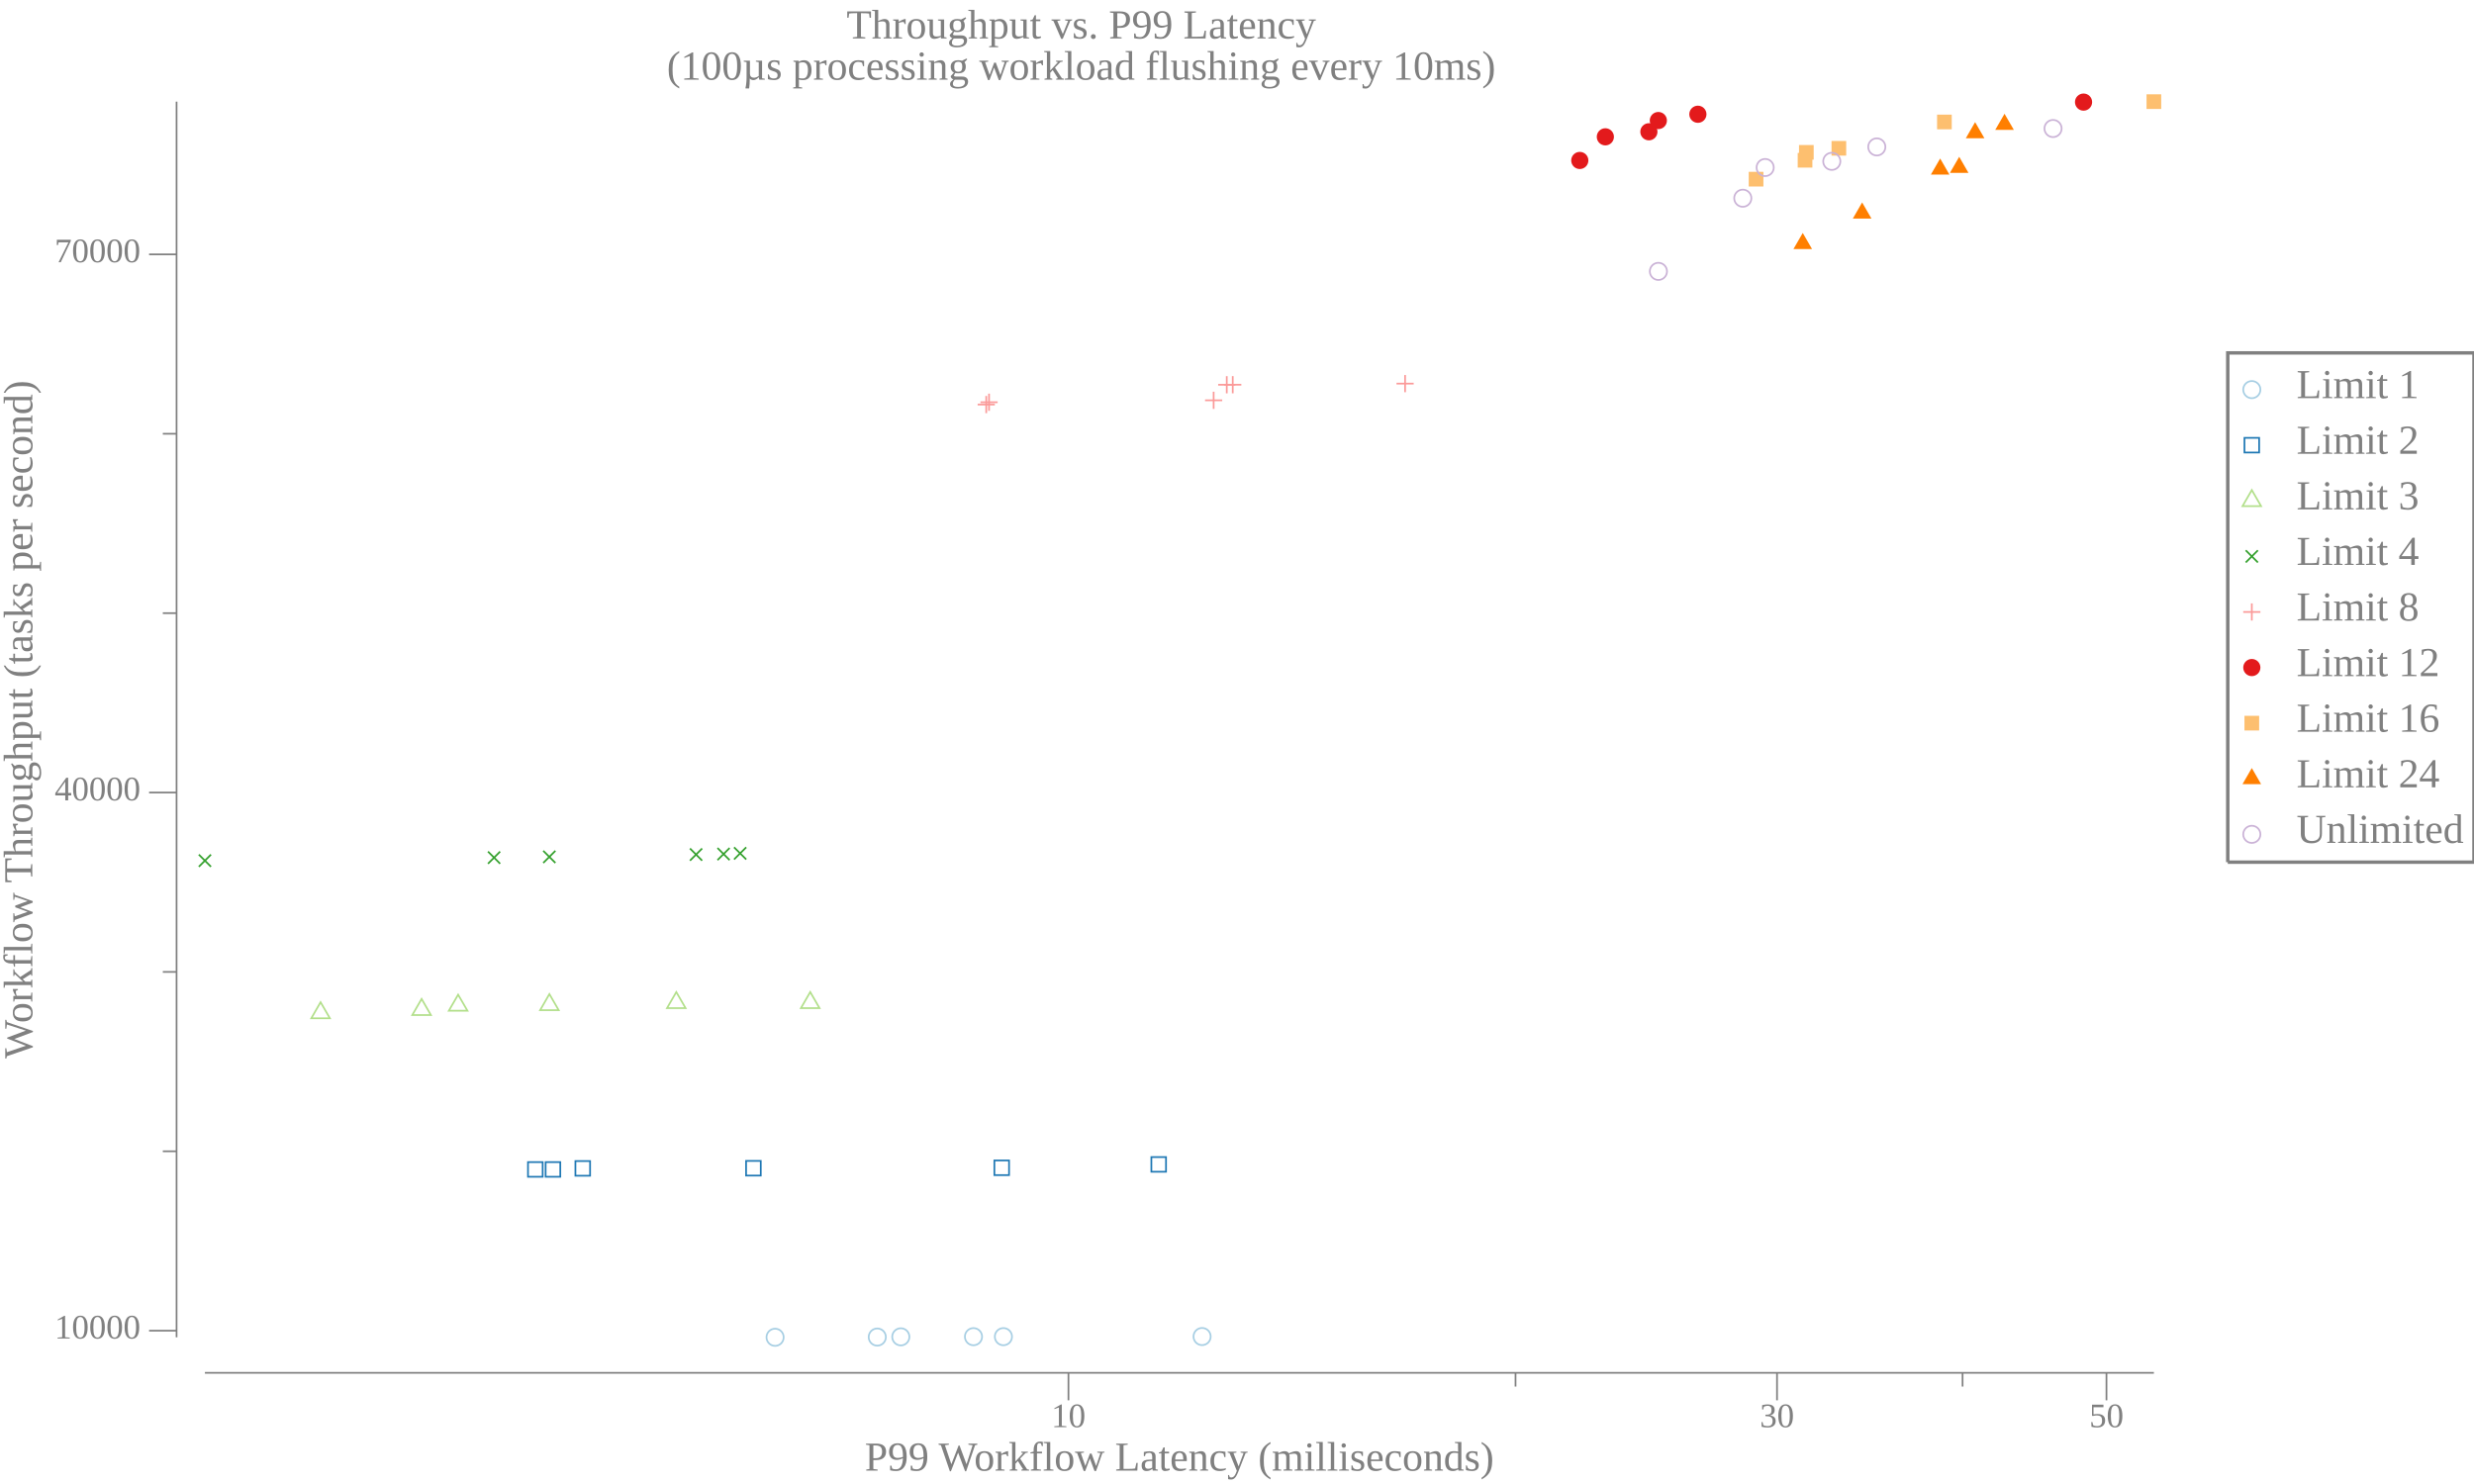
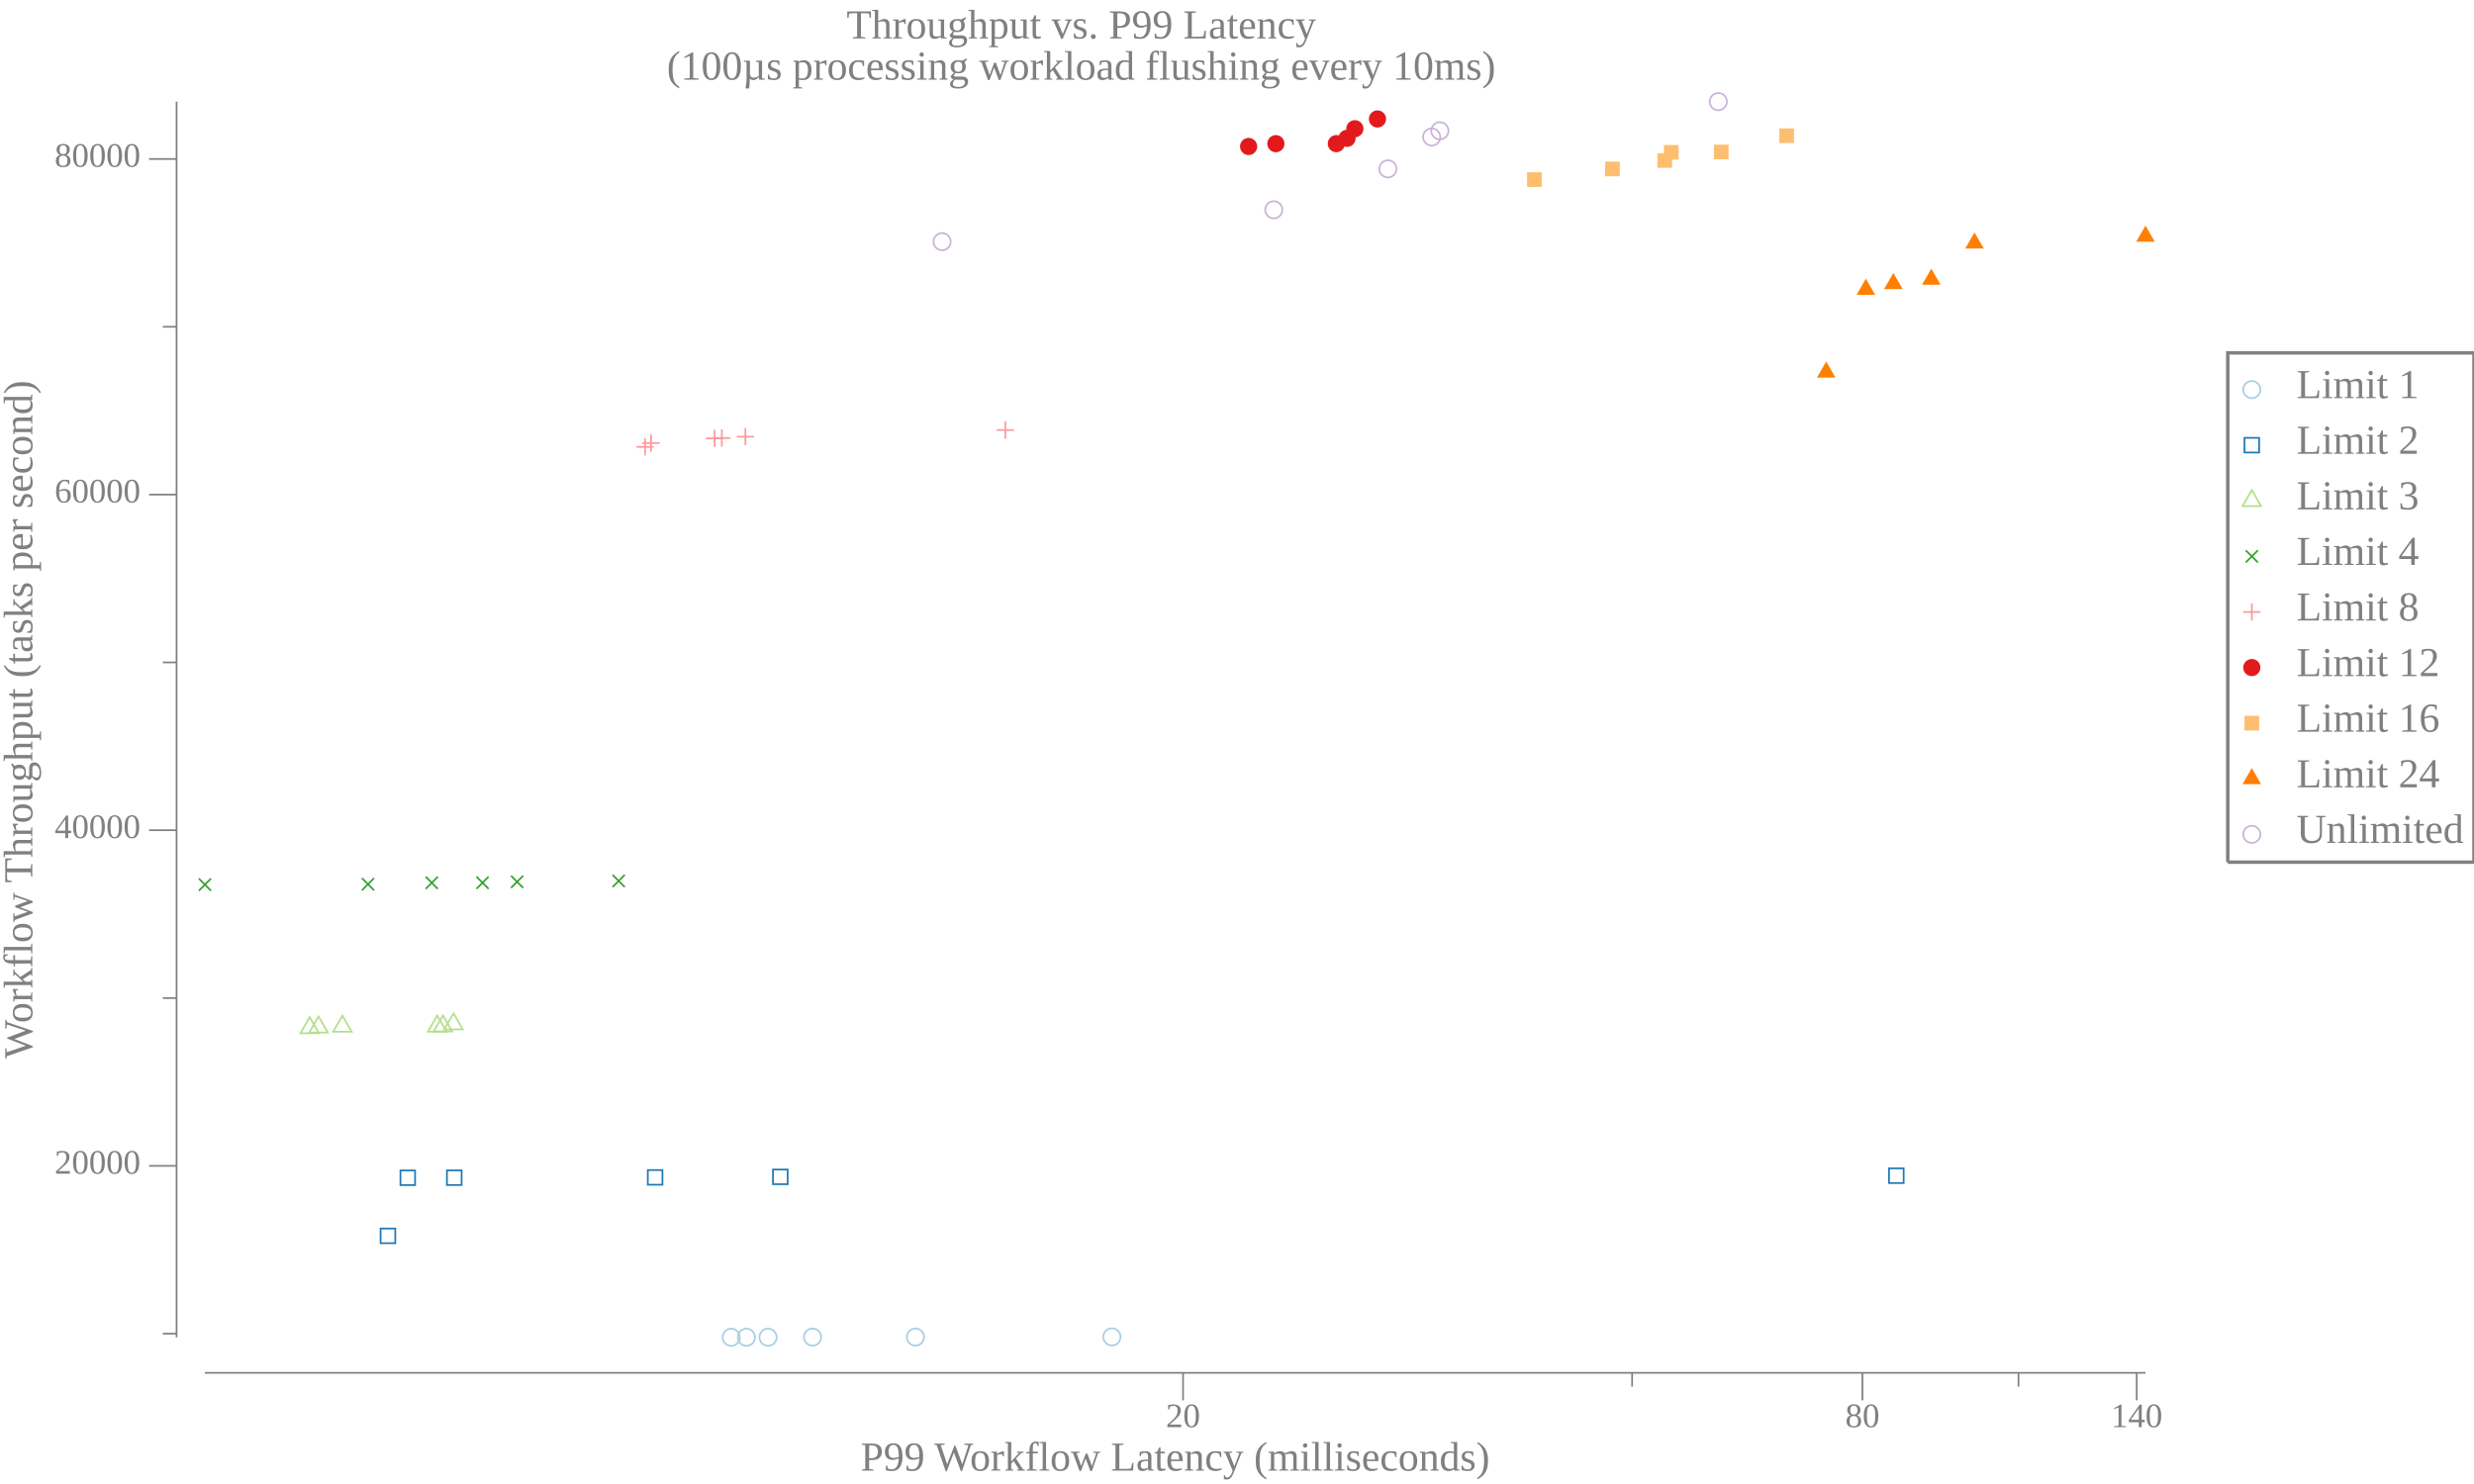
<svg xmlns="http://www.w3.org/2000/svg" width="720pt" height="432pt" viewBox="0 0 720 432">
  <g transform="scale(1, -1) translate(0, -432)">
    <path d="M657.84,318.58A2.5,2.5 0 1 1 652.84,318.58A2.5,2.5 0 1 1 657.84,318.58Z" style="fill:none;stroke:#A6CEE3;stroke-width:0.5" />
    <text x="668.34" y="-316.1" transform="scale(1, -1)" style="font-family:Liberation Serif;font-variant:normal;font-weight:normal;font-style:normal;font-size:12px;fill:#808080">Limit 1</text>
    <path d="M653.2,300.27L657.47,300.27L657.47,304.54L653.2,304.54Z" style="fill:none;stroke:#1F78B4;stroke-width:0.5" />
    <text x="668.34" y="-299.91" transform="scale(1, -1)" style="font-family:Liberation Serif;font-variant:normal;font-weight:normal;font-style:normal;font-size:12px;fill:#808080">Limit 2</text>
    <path d="M655.34,289.34L652.63,284.66L658.04,284.66Z" style="fill:none;stroke:#B2DF8A;stroke-width:0.5" />
    <text x="668.34" y="-283.73" transform="scale(1, -1)" style="font-family:Liberation Serif;font-variant:normal;font-weight:normal;font-style:normal;font-size:12px;fill:#808080">Limit 3</text>
    <path d="M653.57,268.27L657.11,271.8" style="fill:none;stroke:#33A02C;stroke-width:0.5" />
    <path d="M653.57,271.8L657.11,268.27" style="fill:none;stroke:#33A02C;stroke-width:0.5" />
    <text x="668.34" y="-267.55" transform="scale(1, -1)" style="font-family:Liberation Serif;font-variant:normal;font-weight:normal;font-style:normal;font-size:12px;fill:#808080">Limit 4</text>
    <path d="M655.34,256.35L655.34,251.35" style="fill:none;stroke:#FB9A99;stroke-width:0.5" />
    <path d="M652.84,253.85L657.84,253.85" style="fill:none;stroke:#FB9A99;stroke-width:0.5" />
    <text x="668.34" y="-251.36" transform="scale(1, -1)" style="font-family:Liberation Serif;font-variant:normal;font-weight:normal;font-style:normal;font-size:12px;fill:#808080">Limit 8</text>
    <path d="M657.84,237.67A2.5,2.5 0 1 1 652.84,237.67A2.5,2.5 0 1 1 657.84,237.67Z" style="fill:#E31A1C" />
    <text x="668.34" y="-235.18" transform="scale(1, -1)" style="font-family:Liberation Serif;font-variant:normal;font-weight:normal;font-style:normal;font-size:12px;fill:#808080">Limit 12</text>
    <path d="M653.2,219.35L657.47,219.35L657.47,223.62L653.2,223.62Z" style="fill:#FDBF6F" />
    <text x="668.34" y="-219" transform="scale(1, -1)" style="font-family:Liberation Serif;font-variant:normal;font-weight:normal;font-style:normal;font-size:12px;fill:#808080">Limit 16</text>
    <path d="M655.34,208.42L652.63,203.74L658.04,203.74Z" style="fill:#FF7F00" />
    <text x="668.34" y="-202.81" transform="scale(1, -1)" style="font-family:Liberation Serif;font-variant:normal;font-weight:normal;font-style:normal;font-size:12px;fill:#808080">Limit 24</text>
    <path d="M657.84,189.12A2.5,2.5 0 1 1 652.84,189.12A2.5,2.5 0 1 1 657.84,189.12Z" style="fill:none;stroke:#CAB2D6;stroke-width:0.5" />
    <text x="668.34" y="-186.63" transform="scale(1, -1)" style="font-family:Liberation Serif;font-variant:normal;font-weight:normal;font-style:normal;font-size:12px;fill:#808080">Unlimited</text>
    <path d="M648.34,181.02L648.34,329.27L720,329.27L720,181.02L648.34,181.02" style="fill:none;stroke:#808080" />
    <path d="M0,0L629.34,0L629.34,432L0,432Z" style="fill:#-8000000000000000-8000000000000000-8000000000000000;fill-opacity:0" />
    <text x="246.35" y="-420.81" transform="scale(1, -1)" style="font-family:Liberation Serif;font-variant:normal;font-weight:normal;font-style:normal;font-size:12px;fill:#808080">Throughput vs. P99 Latency</text>
    <text x="194.07" y="-408.81" transform="scale(1, -1)" style="font-family:Liberation Serif;font-variant:normal;font-weight:normal;font-style:normal;font-size:12px;fill:#808080">(100µs processing workload flushing every 10ms)</text>
-     <text x="251.68" y="-3.902" transform="scale(1, -1)" style="font-family:Liberation Serif;font-variant:normal;font-weight:normal;font-style:normal;font-size:12px;fill:#808080">P99 Workflow Latency (milliseconds)</text>
-     <text x="305.95" y="-16.541" transform="scale(1, -1)" style="font-family:Liberation Serif;font-variant:normal;font-weight:normal;font-style:normal;font-size:10px;fill:#808080">10</text>
-     <text x="512.16" y="-16.541" transform="scale(1, -1)" style="font-family:Liberation Serif;font-variant:normal;font-weight:normal;font-style:normal;font-size:10px;fill:#808080">30</text>
-     <text x="608.04" y="-16.541" transform="scale(1, -1)" style="font-family:Liberation Serif;font-variant:normal;font-weight:normal;font-style:normal;font-size:10px;fill:#808080">50</text>
-     <path d="M310.95,24.363L310.95,32.363" style="fill:none;stroke:#808080;stroke-width:0.5" />
-     <path d="M517.16,24.363L517.16,32.363" style="fill:none;stroke:#808080;stroke-width:0.5" />
-     <path d="M613.04,24.363L613.04,32.363" style="fill:none;stroke:#808080;stroke-width:0.5" />
-     <path d="M441.06,28.363L441.06,32.363" style="fill:none;stroke:#808080;stroke-width:0.5" />
-     <path d="M571.16,28.363L571.16,32.363" style="fill:none;stroke:#808080;stroke-width:0.5" />
-     <path d="M59.635,32.363L626.84,32.363" style="fill:none;stroke:#808080;stroke-width:0.5" />
+     <text x="250.46" y="-3.902" transform="scale(1, -1)" style="font-family:Liberation Serif;font-variant:normal;font-weight:normal;font-style:normal;font-size:12px;fill:#808080">P99 Workflow Latency (milliseconds)</text>
+     <text x="339.3" y="-16.541" transform="scale(1, -1)" style="font-family:Liberation Serif;font-variant:normal;font-weight:normal;font-style:normal;font-size:10px;fill:#808080">20</text>
+     <text x="537.02" y="-16.541" transform="scale(1, -1)" style="font-family:Liberation Serif;font-variant:normal;font-weight:normal;font-style:normal;font-size:10px;fill:#808080">80</text>
+     <text x="614.34" y="-16.541" transform="scale(1, -1)" style="font-family:Liberation Serif;font-variant:normal;font-weight:normal;font-style:normal;font-size:10px;fill:#808080">140</text>
+     <path d="M344.3,24.363L344.3,32.363" style="fill:none;stroke:#808080;stroke-width:0.5" />
+     <path d="M542.02,24.363L542.02,32.363" style="fill:none;stroke:#808080;stroke-width:0.5" />
+     <path d="M621.84,24.363L621.84,32.363" style="fill:none;stroke:#808080;stroke-width:0.5" />
+     <path d="M474.99,28.363L474.99,32.363" style="fill:none;stroke:#808080;stroke-width:0.5" />
+     <path d="M587.44,28.363L587.44,32.363" style="fill:none;stroke:#808080;stroke-width:0.5" />
+     <path d="M59.635,32.363L624.39,32.363" style="fill:none;stroke:#808080;stroke-width:0.5" />
    <g transform="rotate(90)">
      <text x="123.84" y="9.387" transform="scale(1, -1)" style="font-family:Liberation Serif;font-variant:normal;font-weight:normal;font-style:normal;font-size:12px;fill:#808080">Workflow Throughput (tasks per second)</text>
    </g>
-     <text x="15.885" y="-42.351" transform="scale(1, -1)" style="font-family:Liberation Serif;font-variant:normal;font-weight:normal;font-style:normal;font-size:10px;fill:#808080">10000</text>
-     <text x="15.885" y="-199.01" transform="scale(1, -1)" style="font-family:Liberation Serif;font-variant:normal;font-weight:normal;font-style:normal;font-size:10px;fill:#808080">40000</text>
-     <text x="15.885" y="-355.66" transform="scale(1, -1)" style="font-family:Liberation Serif;font-variant:normal;font-weight:normal;font-style:normal;font-size:10px;fill:#808080">70000</text>
-     <path d="M43.385,44.636L51.385,44.636" style="fill:none;stroke:#808080;stroke-width:0.5" />
-     <path d="M43.385,201.29L51.385,201.29" style="fill:none;stroke:#808080;stroke-width:0.5" />
-     <path d="M43.385,357.95L51.385,357.95" style="fill:none;stroke:#808080;stroke-width:0.5" />
-     <path d="M47.385,96.855L51.385,96.855" style="fill:none;stroke:#808080;stroke-width:0.5" />
-     <path d="M47.385,149.07L51.385,149.07" style="fill:none;stroke:#808080;stroke-width:0.5" />
-     <path d="M47.385,253.51L51.385,253.51" style="fill:none;stroke:#808080;stroke-width:0.5" />
-     <path d="M47.385,305.73L51.385,305.73" style="fill:none;stroke:#808080;stroke-width:0.5" />
+     <text x="15.885" y="-90.326" transform="scale(1, -1)" style="font-family:Liberation Serif;font-variant:normal;font-weight:normal;font-style:normal;font-size:10px;fill:#808080">20000</text>
+     <text x="15.885" y="-188.03" transform="scale(1, -1)" style="font-family:Liberation Serif;font-variant:normal;font-weight:normal;font-style:normal;font-size:10px;fill:#808080">40000</text>
+     <text x="15.885" y="-285.73" transform="scale(1, -1)" style="font-family:Liberation Serif;font-variant:normal;font-weight:normal;font-style:normal;font-size:10px;fill:#808080">60000</text>
+     <text x="15.885" y="-383.44" transform="scale(1, -1)" style="font-family:Liberation Serif;font-variant:normal;font-weight:normal;font-style:normal;font-size:10px;fill:#808080">80000</text>
+     <path d="M43.385,92.611L51.385,92.611" style="fill:none;stroke:#808080;stroke-width:0.5" />
+     <path d="M43.385,190.32L51.385,190.32" style="fill:none;stroke:#808080;stroke-width:0.5" />
+     <path d="M43.385,288.02L51.385,288.02" style="fill:none;stroke:#808080;stroke-width:0.5" />
+     <path d="M43.385,385.72L51.385,385.72" style="fill:none;stroke:#808080;stroke-width:0.5" />
+     <path d="M47.385,43.759L51.385,43.759" style="fill:none;stroke:#808080;stroke-width:0.5" />
+     <path d="M47.385,141.46L51.385,141.46" style="fill:none;stroke:#808080;stroke-width:0.5" />
+     <path d="M47.385,239.17L51.385,239.17" style="fill:none;stroke:#808080;stroke-width:0.5" />
+     <path d="M47.385,336.87L51.385,336.87" style="fill:none;stroke:#808080;stroke-width:0.5" />
    <path d="M51.385,42.709L51.385,402.41" style="fill:none;stroke:#808080;stroke-width:0.5" />
-     <path d="M228.07,42.709A2.5,2.5 0 1 1 223.07,42.709A2.5,2.5 0 1 1 228.07,42.709Z" style="fill:none;stroke:#A6CEE3;stroke-width:0.5" />
-     <path d="M257.81,42.772A2.5,2.5 0 1 1 252.81,42.772A2.5,2.5 0 1 1 257.81,42.772Z" style="fill:none;stroke:#A6CEE3;stroke-width:0.5" />
-     <path d="M264.66,42.84A2.5,2.5 0 1 1 259.66,42.84A2.5,2.5 0 1 1 264.66,42.84Z" style="fill:none;stroke:#A6CEE3;stroke-width:0.5" />
-     <path d="M285.81,42.887A2.5,2.5 0 1 1 280.81,42.887A2.5,2.5 0 1 1 285.81,42.887Z" style="fill:none;stroke:#A6CEE3;stroke-width:0.5" />
-     <path d="M294.52,42.892A2.5,2.5 0 1 1 289.52,42.892A2.5,2.5 0 1 1 294.52,42.892Z" style="fill:none;stroke:#A6CEE3;stroke-width:0.5" />
-     <path d="M352.34,42.928A2.5,2.5 0 1 1 347.34,42.928A2.5,2.5 0 1 1 352.34,42.928Z" style="fill:none;stroke:#A6CEE3;stroke-width:0.5" />
-     <path d="M153.66,89.436L157.93,89.436L157.93,93.704L153.66,93.704Z" style="fill:none;stroke:#1F78B4;stroke-width:0.5" />
-     <path d="M158.79,89.436L163.06,89.436L163.06,93.704L158.79,93.704Z" style="fill:none;stroke:#1F78B4;stroke-width:0.5" />
-     <path d="M167.46,89.739L171.73,89.739L171.73,94.007L167.46,94.007Z" style="fill:none;stroke:#1F78B4;stroke-width:0.5" />
-     <path d="M217.13,89.786L221.4,89.786L221.4,94.054L217.13,94.054Z" style="fill:none;stroke:#1F78B4;stroke-width:0.5" />
-     <path d="M289.39,89.917L293.66,89.917L293.66,94.184L289.39,94.184Z" style="fill:none;stroke:#1F78B4;stroke-width:0.5" />
-     <path d="M335.08,90.898L339.34,90.898L339.34,95.166L335.08,95.166Z" style="fill:none;stroke:#1F78B4;stroke-width:0.5" />
-     <path d="M93.299,140.26L90.593,135.57L96.006,135.57Z" style="fill:none;stroke:#B2DF8A;stroke-width:0.5" />
-     <path d="M122.7,141.21L119.99,136.52L125.4,136.52Z" style="fill:none;stroke:#B2DF8A;stroke-width:0.5" />
-     <path d="M133.33,142.45L130.62,137.77L136.04,137.77Z" style="fill:none;stroke:#B2DF8A;stroke-width:0.5" />
-     <path d="M159.89,142.62L157.19,137.93L162.6,137.93Z" style="fill:none;stroke:#B2DF8A;stroke-width:0.5" />
-     <path d="M196.82,143.21L194.11,138.52L199.53,138.52Z" style="fill:none;stroke:#B2DF8A;stroke-width:0.5" />
-     <path d="M235.8,143.22L233.09,138.53L238.5,138.53Z" style="fill:none;stroke:#B2DF8A;stroke-width:0.5" />
-     <path d="M57.867,179.69L61.403,183.23" style="fill:none;stroke:#33A02C;stroke-width:0.5" />
-     <path d="M57.867,183.23L61.403,179.69" style="fill:none;stroke:#33A02C;stroke-width:0.5" />
-     <path d="M142.02,180.57L145.55,184.11" style="fill:none;stroke:#33A02C;stroke-width:0.5" />
-     <path d="M142.02,184.11L145.55,180.57" style="fill:none;stroke:#33A02C;stroke-width:0.5" />
-     <path d="M158.1,180.8L161.64,184.33" style="fill:none;stroke:#33A02C;stroke-width:0.5" />
-     <path d="M158.1,184.33L161.64,180.8" style="fill:none;stroke:#33A02C;stroke-width:0.5" />
-     <path d="M200.8,181.47L204.34,185.01" style="fill:none;stroke:#33A02C;stroke-width:0.5" />
-     <path d="M200.8,185.01L204.34,181.47" style="fill:none;stroke:#33A02C;stroke-width:0.5" />
-     <path d="M208.81,181.62L212.34,185.15" style="fill:none;stroke:#33A02C;stroke-width:0.5" />
-     <path d="M208.81,185.15L212.34,181.62" style="fill:none;stroke:#33A02C;stroke-width:0.5" />
-     <path d="M213.63,181.82L217.17,185.35" style="fill:none;stroke:#33A02C;stroke-width:0.5" />
-     <path d="M213.63,185.35L217.17,181.82" style="fill:none;stroke:#33A02C;stroke-width:0.5" />
-     <path d="M287.02,316.73L287.02,311.73" style="fill:none;stroke:#FB9A99;stroke-width:0.5" />
-     <path d="M284.52,314.23L289.52,314.23" style="fill:none;stroke:#FB9A99;stroke-width:0.5" />
-     <path d="M287.84,317.41L287.84,312.41" style="fill:none;stroke:#FB9A99;stroke-width:0.5" />
-     <path d="M285.34,314.91L290.34,314.91" style="fill:none;stroke:#FB9A99;stroke-width:0.5" />
-     <path d="M353.2,317.97L353.2,312.97" style="fill:none;stroke:#FB9A99;stroke-width:0.5" />
-     <path d="M350.7,315.47L355.7,315.47" style="fill:none;stroke:#FB9A99;stroke-width:0.5" />
-     <path d="M357.02,322.5L357.02,317.5" style="fill:none;stroke:#FB9A99;stroke-width:0.5" />
-     <path d="M354.52,320L359.52,320" style="fill:none;stroke:#FB9A99;stroke-width:0.5" />
-     <path d="M358.76,322.51L358.76,317.51" style="fill:none;stroke:#FB9A99;stroke-width:0.5" />
-     <path d="M356.26,320.01L361.26,320.01" style="fill:none;stroke:#FB9A99;stroke-width:0.5" />
-     <path d="M408.92,322.83L408.92,317.83" style="fill:none;stroke:#FB9A99;stroke-width:0.5" />
-     <path d="M406.42,320.33L411.42,320.33" style="fill:none;stroke:#FB9A99;stroke-width:0.5" />
-     <path d="M462.26,385.29A2.5,2.5 0 1 1 457.26,385.29A2.5,2.5 0 1 1 462.26,385.29Z" style="fill:#E31A1C" />
-     <path d="M469.7,392.17A2.5,2.5 0 1 1 464.7,392.17A2.5,2.5 0 1 1 469.7,392.17Z" style="fill:#E31A1C" />
-     <path d="M482.37,393.64A2.5,2.5 0 1 1 477.37,393.64A2.5,2.5 0 1 1 482.37,393.64Z" style="fill:#E31A1C" />
-     <path d="M485.12,396.91A2.5,2.5 0 1 1 480.12,396.91A2.5,2.5 0 1 1 485.12,396.91Z" style="fill:#E31A1C" />
-     <path d="M496.63,398.74A2.5,2.5 0 1 1 491.63,398.74A2.5,2.5 0 1 1 496.63,398.74Z" style="fill:#E31A1C" />
-     <path d="M608.87,402.28A2.5,2.5 0 1 1 603.87,402.28A2.5,2.5 0 1 1 608.87,402.28Z" style="fill:#E31A1C" />
-     <path d="M508.93,377.71L513.2,377.71L513.2,381.98L508.93,381.98Z" style="fill:#FDBF6F" />
-     <path d="M523.18,383.21L527.45,383.21L527.45,387.48L523.18,387.48Z" style="fill:#FDBF6F" />
-     <path d="M523.56,385.51L527.83,385.51L527.83,389.78L523.56,389.78Z" style="fill:#FDBF6F" />
-     <path d="M533.02,386.7L537.29,386.7L537.29,390.96L533.02,390.96Z" style="fill:#FDBF6F" />
-     <path d="M563.74,394.36L568.01,394.36L568.01,398.63L563.74,398.63Z" style="fill:#FDBF6F" />
-     <path d="M624.7,400.28L628.97,400.28L628.97,404.55L624.7,404.55Z" style="fill:#FDBF6F" />
-     <path d="M524.65,364.19L521.94,359.5L527.35,359.5Z" style="fill:#FF7F00" />
-     <path d="M541.93,373.07L539.23,368.38L544.64,368.38Z" style="fill:#FF7F00" />
-     <path d="M564.64,385.86L561.93,381.17L567.34,381.17Z" style="fill:#FF7F00" />
-     <path d="M570.18,386.36L567.47,381.67L572.88,381.67Z" style="fill:#FF7F00" />
-     <path d="M574.81,396.45L572.11,391.76L577.52,391.76Z" style="fill:#FF7F00" />
-     <path d="M583.37,398.88L580.67,394.2L586.08,394.2Z" style="fill:#FF7F00" />
-     <path d="M485.14,353A2.5,2.5 0 1 1 480.14,353A2.5,2.5 0 1 1 485.14,353Z" style="fill:none;stroke:#CAB2D6;stroke-width:0.5" />
-     <path d="M509.7,374.3A2.5,2.5 0 1 1 504.7,374.3A2.5,2.5 0 1 1 509.7,374.3Z" style="fill:none;stroke:#CAB2D6;stroke-width:0.5" />
-     <path d="M516.21,383.23A2.5,2.5 0 1 1 511.21,383.23A2.5,2.5 0 1 1 516.21,383.23Z" style="fill:none;stroke:#CAB2D6;stroke-width:0.5" />
-     <path d="M535.6,385.03A2.5,2.5 0 1 1 530.6,385.03A2.5,2.5 0 1 1 535.6,385.03Z" style="fill:none;stroke:#CAB2D6;stroke-width:0.5" />
-     <path d="M548.7,389.23A2.5,2.5 0 1 1 543.7,389.23A2.5,2.5 0 1 1 548.7,389.23Z" style="fill:none;stroke:#CAB2D6;stroke-width:0.5" />
-     <path d="M599.99,394.59A2.5,2.5 0 1 1 594.99,394.59A2.5,2.5 0 1 1 599.99,394.59Z" style="fill:none;stroke:#CAB2D6;stroke-width:0.5" />
+     <path d="M215.3,42.709A2.5,2.5 0 1 1 210.3,42.709A2.5,2.5 0 1 1 215.3,42.709Z" style="fill:none;stroke:#A6CEE3;stroke-width:0.5" />
+     <path d="M219.73,42.714A2.5,2.5 0 1 1 214.73,42.714A2.5,2.5 0 1 1 219.73,42.714Z" style="fill:none;stroke:#A6CEE3;stroke-width:0.5" />
+     <path d="M226.02,42.714A2.5,2.5 0 1 1 221.02,42.714A2.5,2.5 0 1 1 226.02,42.714Z" style="fill:none;stroke:#A6CEE3;stroke-width:0.5" />
+     <path d="M238.98,42.763A2.5,2.5 0 1 1 233.98,42.763A2.5,2.5 0 1 1 238.98,42.763Z" style="fill:none;stroke:#A6CEE3;stroke-width:0.5" />
+     <path d="M268.91,42.772A2.5,2.5 0 1 1 263.91,42.772A2.5,2.5 0 1 1 268.91,42.772Z" style="fill:none;stroke:#A6CEE3;stroke-width:0.5" />
+     <path d="M326.1,42.821A2.5,2.5 0 1 1 321.1,42.821A2.5,2.5 0 1 1 326.1,42.821Z" style="fill:none;stroke:#A6CEE3;stroke-width:0.5" />
+     <path d="M110.76,70.101L115.03,70.101L115.03,74.369L110.76,74.369Z" style="fill:none;stroke:#1F78B4;stroke-width:0.5" />
+     <path d="M116.54,87.009L120.8,87.009L120.8,91.277L116.54,91.277Z" style="fill:none;stroke:#1F78B4;stroke-width:0.5" />
+     <path d="M130.07,87.033L134.34,87.033L134.34,91.301L130.07,91.301Z" style="fill:none;stroke:#1F78B4;stroke-width:0.5" />
+     <path d="M188.53,87.121L192.79,87.121L192.79,91.389L188.53,91.389Z" style="fill:none;stroke:#1F78B4;stroke-width:0.5" />
+     <path d="M224.96,87.268L229.23,87.268L229.23,91.536L224.96,91.536Z" style="fill:none;stroke:#1F78B4;stroke-width:0.5" />
+     <path d="M549.75,87.615L554.02,87.615L554.02,91.883L549.75,91.883Z" style="fill:none;stroke:#1F78B4;stroke-width:0.5" />
+     <path d="M90.134,135.9L87.428,131.22L92.84,131.22Z" style="fill:none;stroke:#B2DF8A;stroke-width:0.5" />
+     <path d="M92.699,136.12L89.993,131.43L95.406,131.43Z" style="fill:none;stroke:#B2DF8A;stroke-width:0.5" />
+     <path d="M99.649,136.33L96.942,131.65L102.35,131.65Z" style="fill:none;stroke:#B2DF8A;stroke-width:0.5" />
+     <path d="M127.25,136.36L124.54,131.67L129.95,131.67Z" style="fill:none;stroke:#B2DF8A;stroke-width:0.5" />
+     <path d="M128.91,136.42L126.2,131.73L131.61,131.73Z" style="fill:none;stroke:#B2DF8A;stroke-width:0.5" />
+     <path d="M131.99,137.01L129.28,132.32L134.7,132.32Z" style="fill:none;stroke:#B2DF8A;stroke-width:0.5" />
+     <path d="M57.867,172.71L61.403,176.25" style="fill:none;stroke:#33A02C;stroke-width:0.5" />
+     <path d="M57.867,176.25L61.403,172.71" style="fill:none;stroke:#33A02C;stroke-width:0.5" />
+     <path d="M105.33,172.83L108.87,176.37" style="fill:none;stroke:#33A02C;stroke-width:0.5" />
+     <path d="M105.33,176.37L108.87,172.83" style="fill:none;stroke:#33A02C;stroke-width:0.5" />
+     <path d="M123.89,173.24L127.42,176.78" style="fill:none;stroke:#33A02C;stroke-width:0.5" />
+     <path d="M123.89,176.78L127.42,173.24" style="fill:none;stroke:#33A02C;stroke-width:0.5" />
+     <path d="M138.66,173.26L142.19,176.79" style="fill:none;stroke:#33A02C;stroke-width:0.5" />
+     <path d="M138.66,176.79L142.19,173.26" style="fill:none;stroke:#33A02C;stroke-width:0.5" />
+     <path d="M148.71,173.54L152.25,177.07" style="fill:none;stroke:#33A02C;stroke-width:0.5" />
+     <path d="M148.71,177.07L152.25,173.54" style="fill:none;stroke:#33A02C;stroke-width:0.5" />
+     <path d="M178.28,173.78L181.82,177.32" style="fill:none;stroke:#33A02C;stroke-width:0.5" />
+     <path d="M178.28,177.32L181.82,173.78" style="fill:none;stroke:#33A02C;stroke-width:0.5" />
+     <path d="M187.72,304.4L187.72,299.4" style="fill:none;stroke:#FB9A99;stroke-width:0.5" />
+     <path d="M185.22,301.9L190.22,301.9" style="fill:none;stroke:#FB9A99;stroke-width:0.5" />
+     <path d="M189.47,305.52L189.47,300.52" style="fill:none;stroke:#FB9A99;stroke-width:0.5" />
+     <path d="M186.97,303.02L191.97,303.02" style="fill:none;stroke:#FB9A99;stroke-width:0.5" />
+     <path d="M207.97,306.88L207.97,301.88" style="fill:none;stroke:#FB9A99;stroke-width:0.5" />
+     <path d="M205.47,304.38L210.47,304.38" style="fill:none;stroke:#FB9A99;stroke-width:0.5" />
+     <path d="M210.07,306.99L210.07,301.99" style="fill:none;stroke:#FB9A99;stroke-width:0.5" />
+     <path d="M207.57,304.49L212.57,304.49" style="fill:none;stroke:#FB9A99;stroke-width:0.5" />
+     <path d="M216.94,307.38L216.94,302.38" style="fill:none;stroke:#FB9A99;stroke-width:0.5" />
+     <path d="M214.44,304.88L219.44,304.88" style="fill:none;stroke:#FB9A99;stroke-width:0.5" />
+     <path d="M292.59,309.31L292.59,304.31" style="fill:none;stroke:#FB9A99;stroke-width:0.5" />
+     <path d="M290.09,306.81L295.09,306.81" style="fill:none;stroke:#FB9A99;stroke-width:0.5" />
+     <path d="M365.88,389.36A2.5,2.5 0 1 1 360.88,389.36A2.5,2.5 0 1 1 365.88,389.36Z" style="fill:#E31A1C" />
+     <path d="M373.81,390.18A2.5,2.5 0 1 1 368.81,390.18A2.5,2.5 0 1 1 373.81,390.18Z" style="fill:#E31A1C" />
+     <path d="M391.41,390.19A2.5,2.5 0 1 1 386.41,390.19A2.5,2.5 0 1 1 391.41,390.19Z" style="fill:#E31A1C" />
+     <path d="M394.52,391.73A2.5,2.5 0 1 1 389.52,391.73A2.5,2.5 0 1 1 394.52,391.73Z" style="fill:#E31A1C" />
+     <path d="M396.8,394.53A2.5,2.5 0 1 1 391.8,394.53A2.5,2.5 0 1 1 396.8,394.53Z" style="fill:#E31A1C" />
+     <path d="M403.38,397.37A2.5,2.5 0 1 1 398.38,397.37A2.5,2.5 0 1 1 403.38,397.37Z" style="fill:#E31A1C" />
+     <path d="M444.42,377.58L448.69,377.58L448.69,381.85L444.42,381.85Z" style="fill:#FDBF6F" />
+     <path d="M467.14,380.68L471.4,380.68L471.4,384.95L467.14,384.95Z" style="fill:#FDBF6F" />
+     <path d="M482.35,383.15L486.61,383.15L486.61,387.41L482.35,387.41Z" style="fill:#FDBF6F" />
+     <path d="M484.25,385.52L488.51,385.52L488.51,389.79L484.25,389.79Z" style="fill:#FDBF6F" />
+     <path d="M498.8,385.63L503.06,385.63L503.06,389.9L498.8,389.9Z" style="fill:#FDBF6F" />
+     <path d="M517.83,390.35L522.1,390.35L522.1,394.62L517.83,394.62Z" style="fill:#FDBF6F" />
+     <path d="M531.48,326.76L528.77,322.08L534.18,322.08Z" style="fill:#FF7F00" />
+     <path d="M543.02,350.87L540.32,346.18L545.73,346.18Z" style="fill:#FF7F00" />
+     <path d="M551.02,352.54L548.32,347.85L553.73,347.85Z" style="fill:#FF7F00" />
+     <path d="M562.06,353.8L559.36,349.11L564.77,349.11Z" style="fill:#FF7F00" />
+     <path d="M574.64,364.34L571.94,359.65L577.35,359.65Z" style="fill:#FF7F00" />
+     <path d="M624.39,366.33L621.69,361.64L627.1,361.64Z" style="fill:#FF7F00" />
+     <path d="M276.68,361.65A2.5,2.5 0 1 1 271.68,361.65A2.5,2.5 0 1 1 276.68,361.65Z" style="fill:none;stroke:#CAB2D6;stroke-width:0.5" />
+     <path d="M373.2,370.93A2.5,2.5 0 1 1 368.2,370.93A2.5,2.5 0 1 1 373.2,370.93Z" style="fill:none;stroke:#CAB2D6;stroke-width:0.5" />
+     <path d="M406.42,382.84A2.5,2.5 0 1 1 401.42,382.84A2.5,2.5 0 1 1 406.42,382.84Z" style="fill:none;stroke:#CAB2D6;stroke-width:0.5" />
+     <path d="M419.16,392.11A2.5,2.5 0 1 1 414.16,392.11A2.5,2.5 0 1 1 419.16,392.11Z" style="fill:none;stroke:#CAB2D6;stroke-width:0.5" />
+     <path d="M421.54,393.92A2.5,2.5 0 1 1 416.54,393.92A2.5,2.5 0 1 1 421.54,393.92Z" style="fill:none;stroke:#CAB2D6;stroke-width:0.5" />
+     <path d="M502.57,402.41A2.5,2.5 0 1 1 497.57,402.41A2.5,2.5 0 1 1 502.57,402.41Z" style="fill:none;stroke:#CAB2D6;stroke-width:0.5" />
  </g>
</svg>
